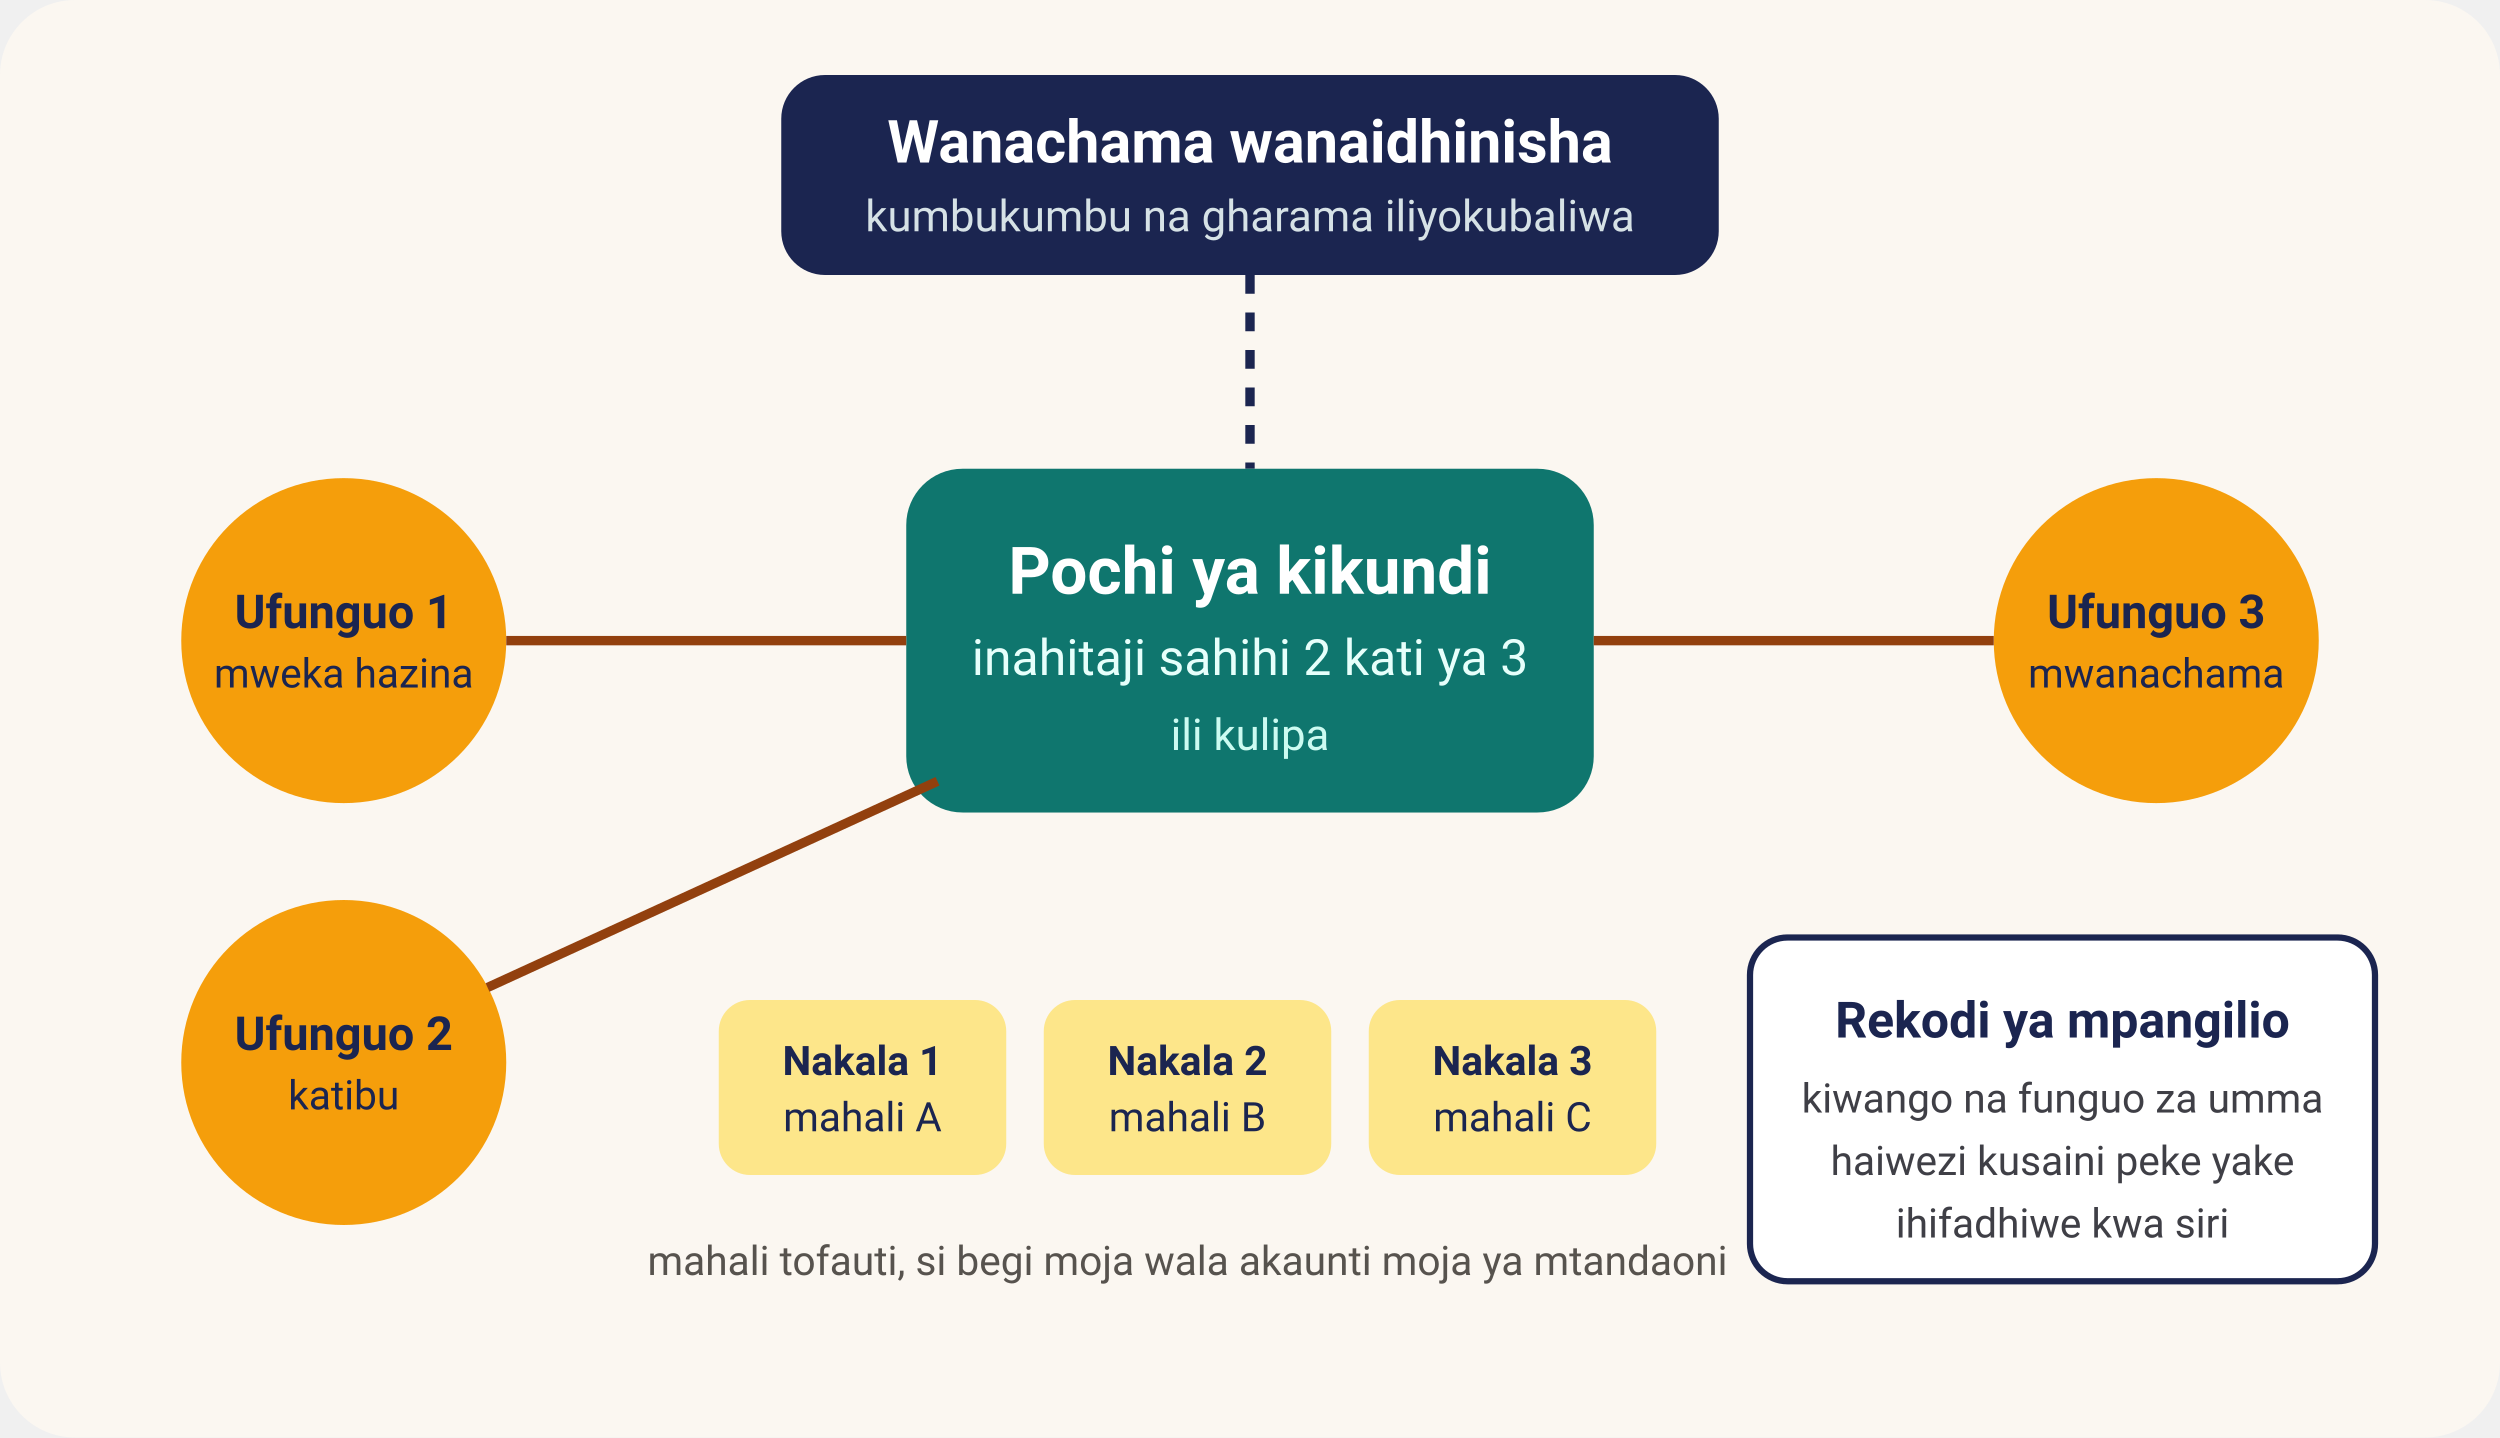
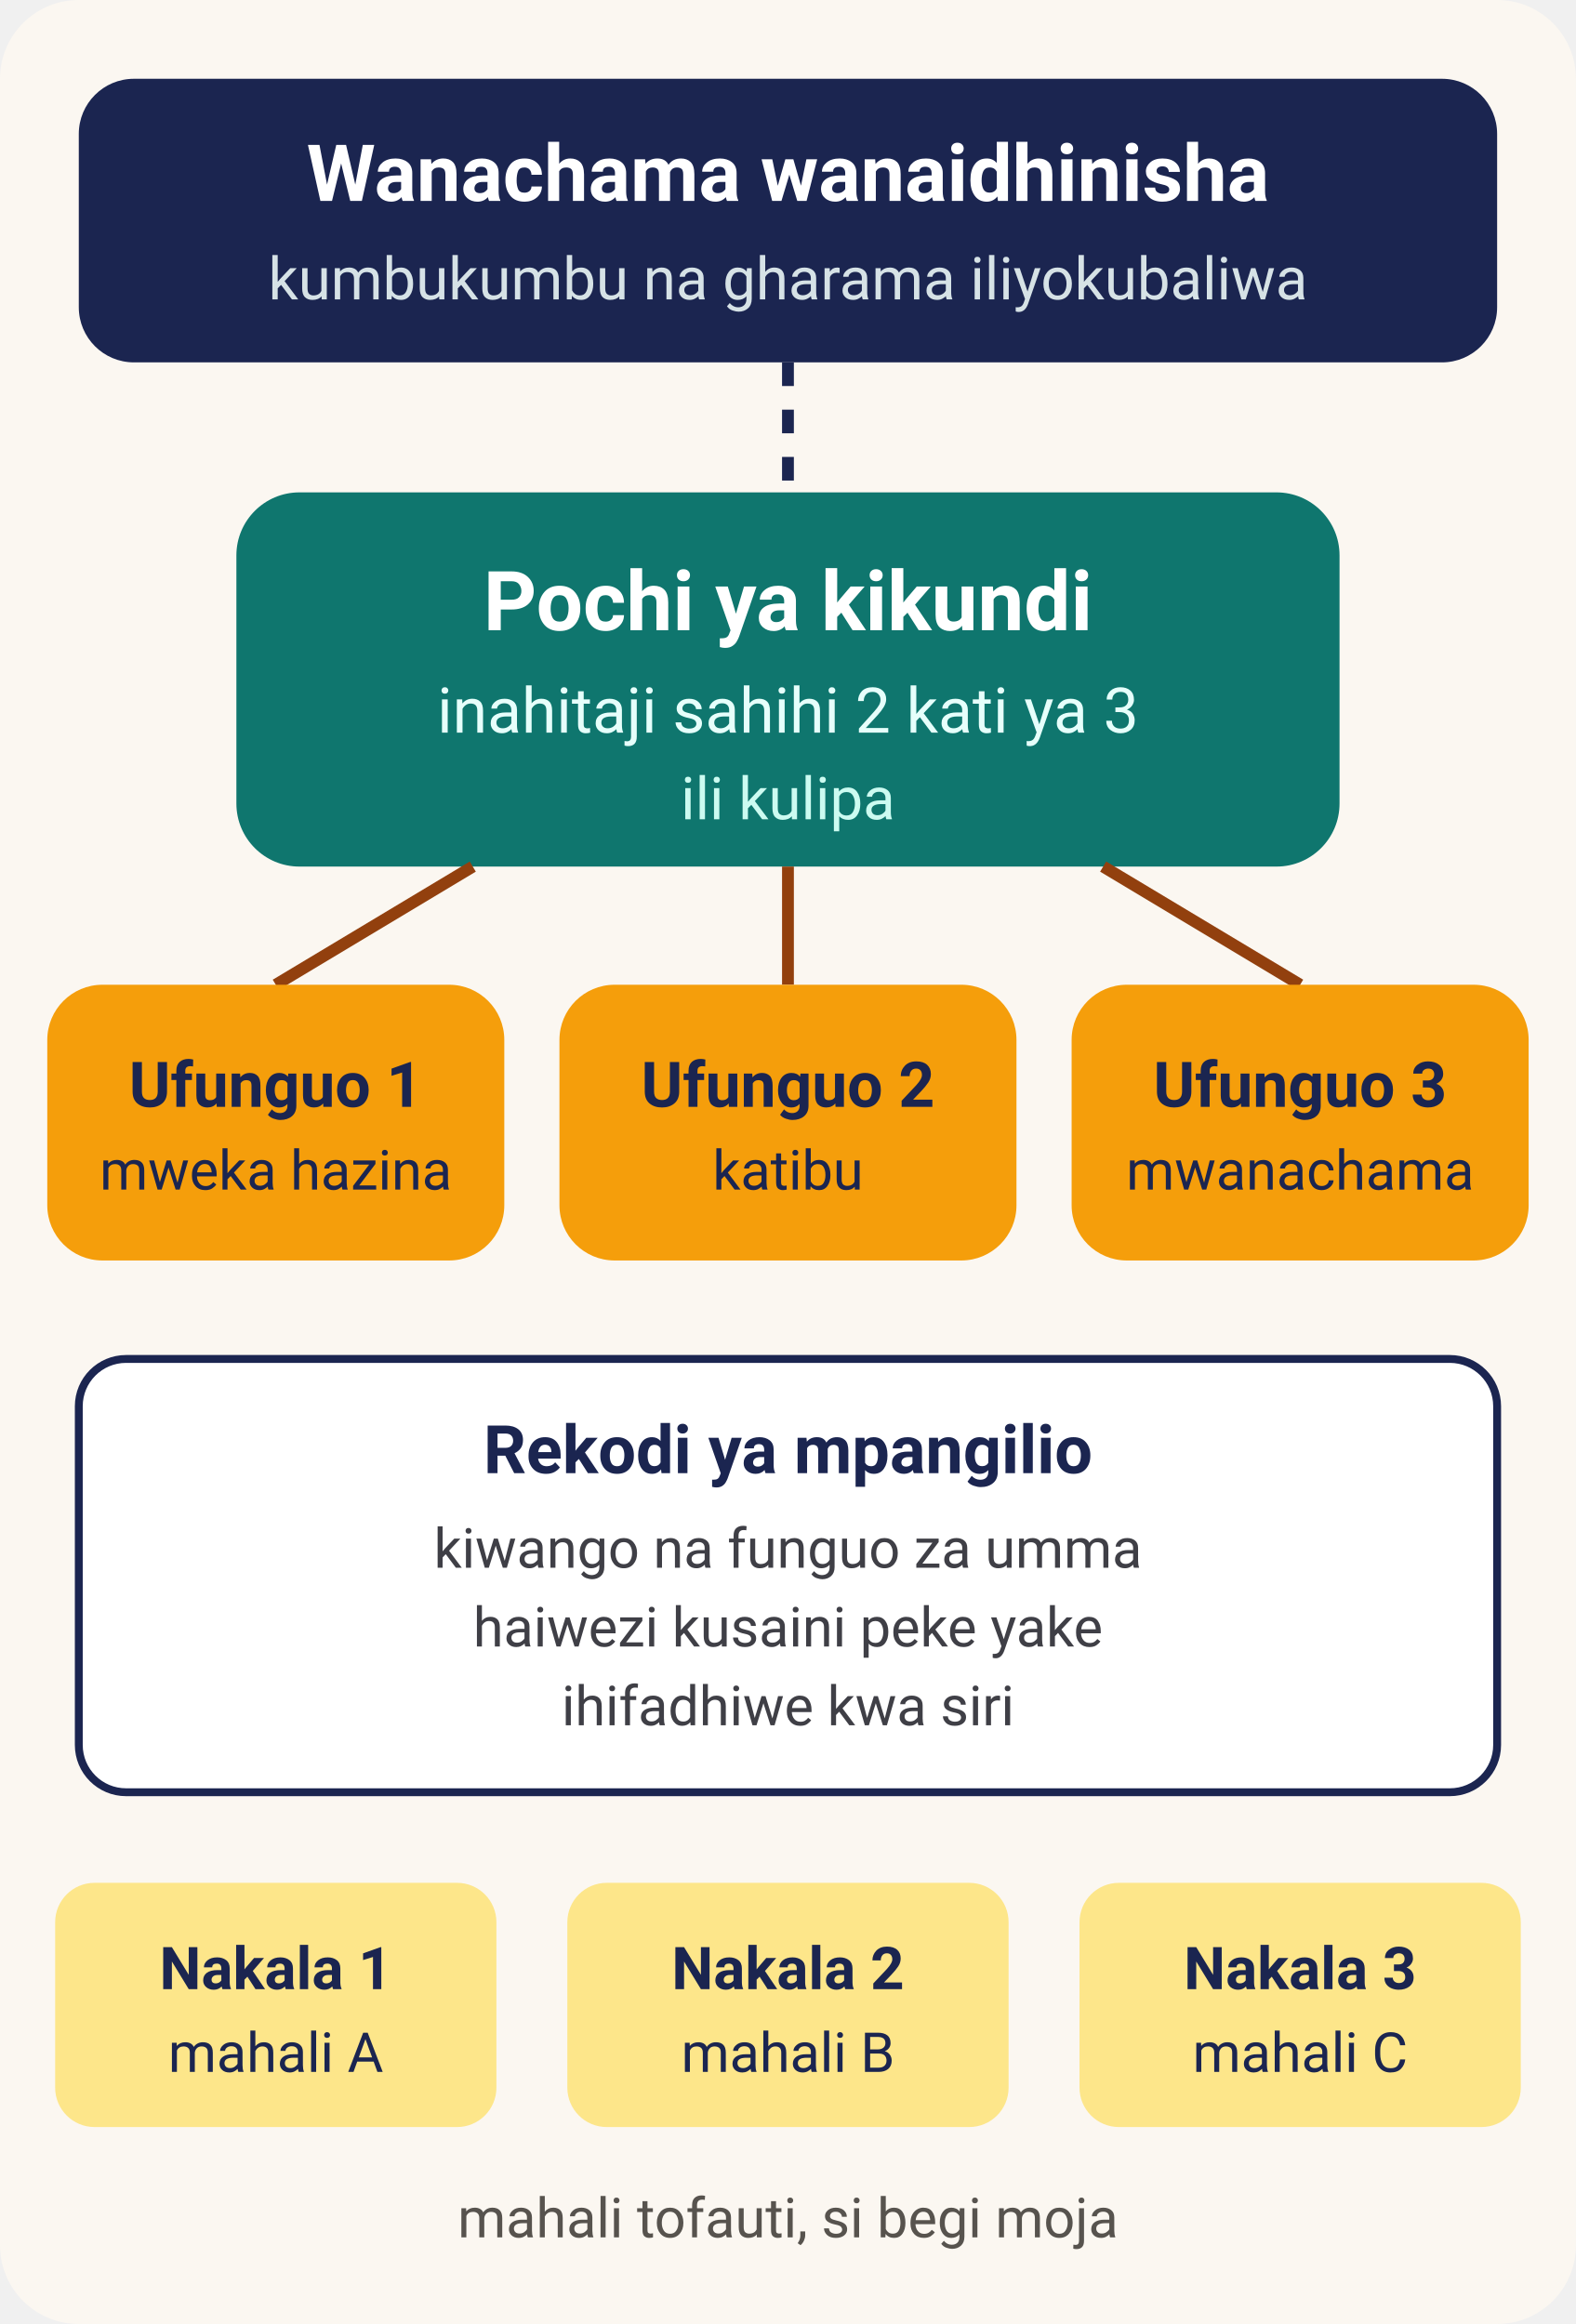
- <svg xmlns="http://www.w3.org/2000/svg" viewBox="0 0 800 460" font-family="system-ui, -apple-system, 'Segoe UI', Roboto, sans-serif" role="img" aria-labelledby="t">
-   <rect width="800" height="460" rx="24" fill="#fbf7f1" />
-   <rect x="250" y="24" width="300" height="64" rx="14" fill="#1b2550" />
-   <text x="400" y="52" text-anchor="middle" font-size="19" font-weight="700" fill="#fff">Wanachama wanaidhinisha</text>
-   <text x="400" y="74" text-anchor="middle" font-size="14" fill="#d6e2e6">kumbukumbu na gharama iliyokubaliwa</text>
-   <path d="M400 88 V150" stroke="#1b2550" stroke-width="3" stroke-dasharray="6 6" />
-   <rect x="290" y="150" width="220" height="110" rx="18" fill="#0f766e" />
-   <text x="400" y="190" text-anchor="middle" font-size="21" font-weight="700" fill="#fff">Pochi ya kikundi</text>
-   <text x="400" y="216" text-anchor="middle" font-size="16" fill="#e6fffb">inahitaji sahihi 2 kati ya 3</text>
-   <text x="400" y="240" text-anchor="middle" font-size="14" fill="#ccfbf1">ili kulipa</text>
-   <g font-size="15" text-anchor="middle">
-     <circle cx="110" cy="205" r="52" fill="#f59e0b" />
-     <text x="110" y="201" font-weight="700" fill="#1b2550">Ufunguo 1</text>
-     <text x="110" y="220" font-size="13" fill="#1b2550">mweka hazina</text>
-     <circle cx="110" cy="340" r="52" fill="#f59e0b" />
-     <text x="110" y="336" font-weight="700" fill="#1b2550">Ufunguo 2</text>
-     <text x="110" y="355" font-size="13" fill="#1b2550">katibu</text>
-     <circle cx="690" cy="205" r="52" fill="#f59e0b" />
-     <text x="690" y="201" font-weight="700" fill="#1b2550">Ufunguo 3</text>
-     <text x="690" y="220" font-size="13" fill="#1b2550">mwanachama</text>
+ <svg xmlns="http://www.w3.org/2000/svg" width="400" height="590" viewBox="0 0 400 590" font-family="system-ui, -apple-system, 'Segoe UI', Roboto, sans-serif" role="img" aria-labelledby="t">
+   <rect width="400" height="590" rx="20" fill="#fbf7f1" />
+   <rect x="20" y="20" width="360" height="72" rx="14" fill="#1b2550" />
+   <text x="200" y="51" text-anchor="middle" font-size="20" font-weight="700" fill="#fff">Wanachama wanaidhinisha</text>
+   <text x="200" y="76" text-anchor="middle" font-size="15" fill="#d6e2e6">kumbukumbu na gharama iliyokubaliwa</text>
+   <path d="M200 92 V125" stroke="#1b2550" stroke-width="3" stroke-dasharray="6 6" />
+   <rect x="60" y="125" width="280" height="95" rx="16" fill="#0f766e" />
+   <text x="200" y="160" text-anchor="middle" font-size="21" font-weight="700" fill="#fff">Pochi ya kikundi</text>
+   <text x="200" y="186" text-anchor="middle" font-size="16" fill="#e6fffb">inahitaji sahihi 2 kati ya 3</text>
+   <text x="200" y="208" text-anchor="middle" font-size="15" fill="#ccfbf1">ili kulipa</text>
+   <path d="M120 220 L70 250 M200 220 V250 M280 220 L330 250" stroke="#92400e" stroke-width="3" />
+   <g text-anchor="middle" fill="#1b2550">
+     <rect x="12" y="250" width="116" height="70" rx="14" fill="#f59e0b" />
+     <text x="70" y="281" font-size="16" font-weight="700">Ufunguo 1</text>
+     <text x="70" y="302" font-size="14">mweka hazina</text>
+     <rect x="142" y="250" width="116" height="70" rx="14" fill="#f59e0b" />
+     <text x="200" y="281" font-size="16" font-weight="700">Ufunguo 2</text>
+     <text x="200" y="302" font-size="14">katibu</text>
+     <rect x="272" y="250" width="116" height="70" rx="14" fill="#f59e0b" />
+     <text x="330" y="281" font-size="16" font-weight="700">Ufunguo 3</text>
+     <text x="330" y="302" font-size="14">mwanachama</text>
  </g>
-   <path d="M162 205 H290 M156 316 L300 250 M638 205 H510" stroke="#92400e" stroke-width="3" />
-   <rect x="560" y="300" width="200" height="110" rx="12" fill="#fff" stroke="#1b2550" stroke-width="2" />
-   <text x="660" y="332" text-anchor="middle" font-size="16" font-weight="700" fill="#1b2550">Rekodi ya mpangilio</text>
-   <text x="660" y="356" text-anchor="middle" font-size="13" fill="#3f3f46">kiwango na funguo za umma</text>
-   <text x="660" y="376" text-anchor="middle" font-size="13" fill="#3f3f46">haiwezi kusaini peke yake</text>
-   <text x="660" y="396" text-anchor="middle" font-size="13" fill="#3f3f46">ihifadhiwe kwa siri</text>
-   <g font-size="13" text-anchor="middle" fill="#1b2550">
-     <rect x="230" y="320" width="92" height="56" rx="10" fill="#fde68a" />
-     <text x="276" y="344" font-weight="700">Nakala 1</text>
-     <text x="276" y="362">mahali A</text>
-     <rect x="334" y="320" width="92" height="56" rx="10" fill="#fde68a" />
-     <text x="380" y="344" font-weight="700">Nakala 2</text>
-     <text x="380" y="362">mahali B</text>
-     <rect x="438" y="320" width="92" height="56" rx="10" fill="#fde68a" />
-     <text x="484" y="344" font-weight="700">Nakala 3</text>
-     <text x="484" y="362">mahali C</text>
+   <rect x="20" y="345" width="360" height="110" rx="12" fill="#fff" stroke="#1b2550" stroke-width="2" />
+   <text x="200" y="374" text-anchor="middle" font-size="17" font-weight="700" fill="#1b2550">Rekodi ya mpangilio</text>
+   <text x="200" y="398" text-anchor="middle" font-size="14" fill="#3f3f46">kiwango na funguo za umma</text>
+   <text x="200" y="418" text-anchor="middle" font-size="14" fill="#3f3f46">haiwezi kusaini peke yake</text>
+   <text x="200" y="438" text-anchor="middle" font-size="14" fill="#3f3f46">ihifadhiwe kwa siri</text>
+   <g text-anchor="middle" fill="#1b2550">
+     <rect x="14" y="478" width="112" height="62" rx="10" fill="#fde68a" />
+     <text x="70" y="505" font-size="15" font-weight="700">Nakala 1</text>
+     <text x="70" y="526" font-size="14">mahali A</text>
+     <rect x="144" y="478" width="112" height="62" rx="10" fill="#fde68a" />
+     <text x="200" y="505" font-size="15" font-weight="700">Nakala 2</text>
+     <text x="200" y="526" font-size="14">mahali B</text>
+     <rect x="274" y="478" width="112" height="62" rx="10" fill="#fde68a" />
+     <text x="330" y="505" font-size="15" font-weight="700">Nakala 3</text>
+     <text x="330" y="526" font-size="14">mahali C</text>
  </g>
-   <text x="380" y="408" text-anchor="middle" font-size="13" fill="#57534e">mahali tofauti, si begi moja wala akaunti moja ya mtandaoni</text>
+   <text x="200" y="568" text-anchor="middle" font-size="14" fill="#57534e">mahali tofauti, si begi moja</text>
</svg>
